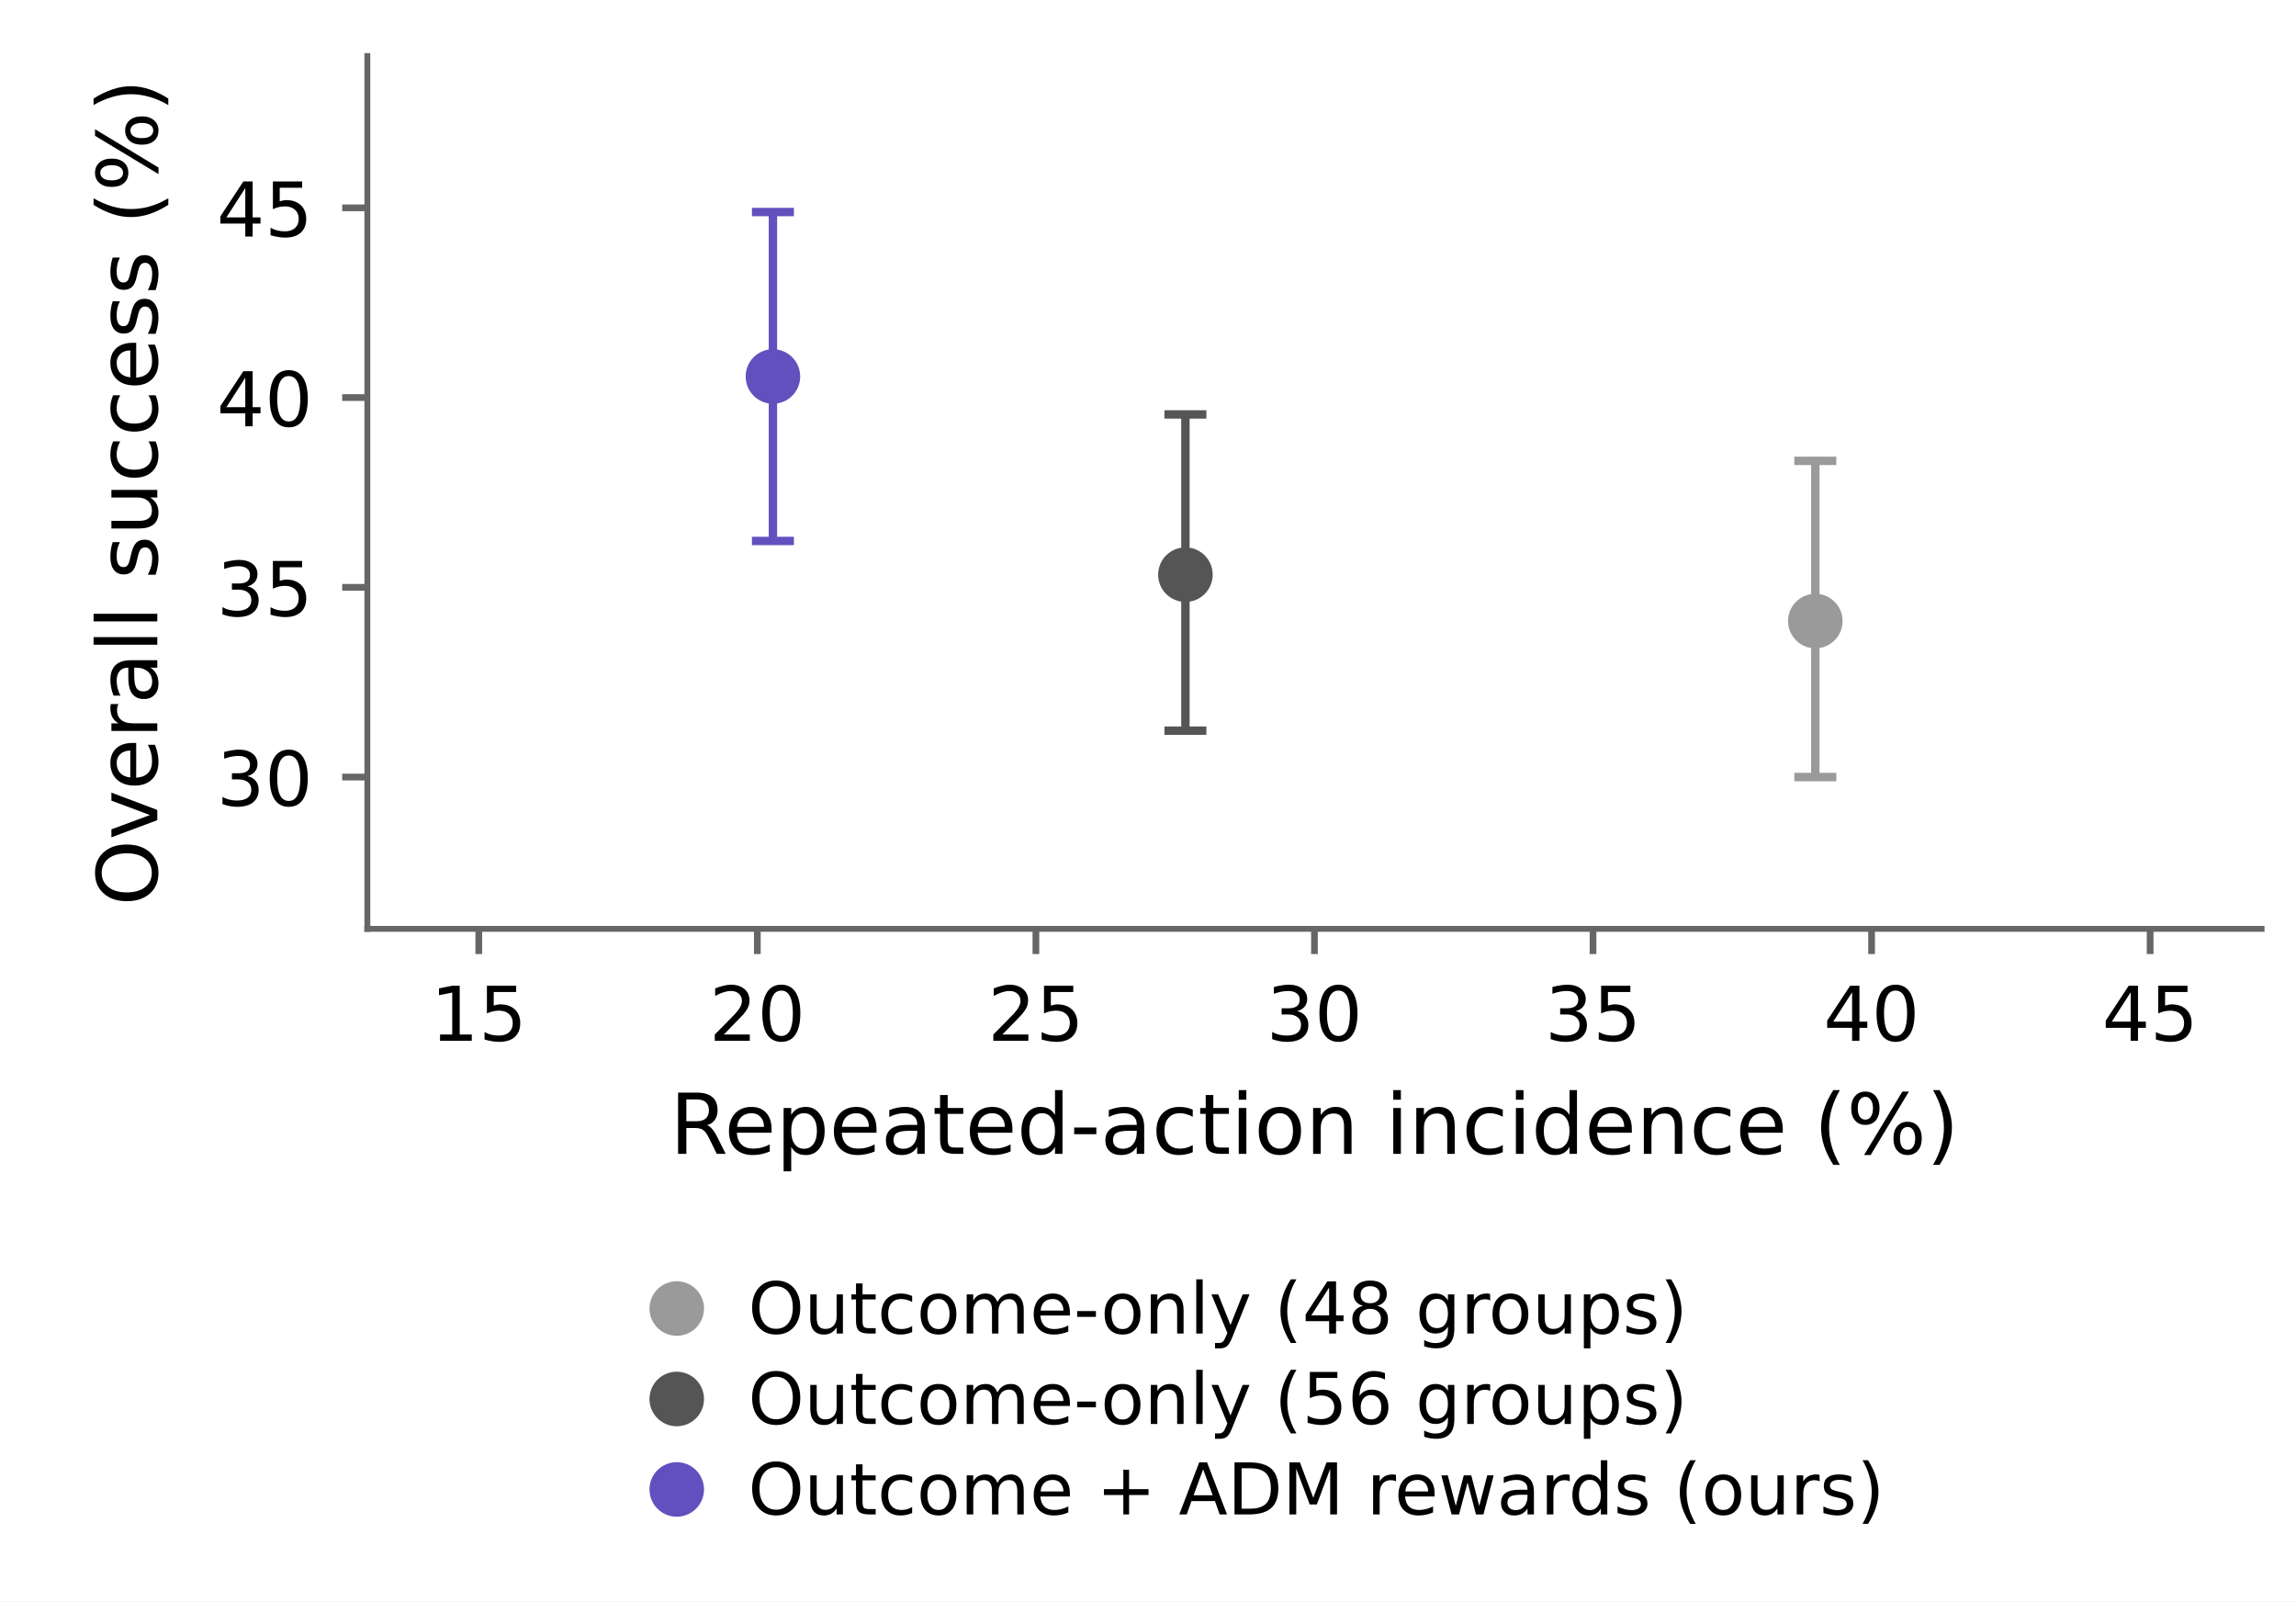
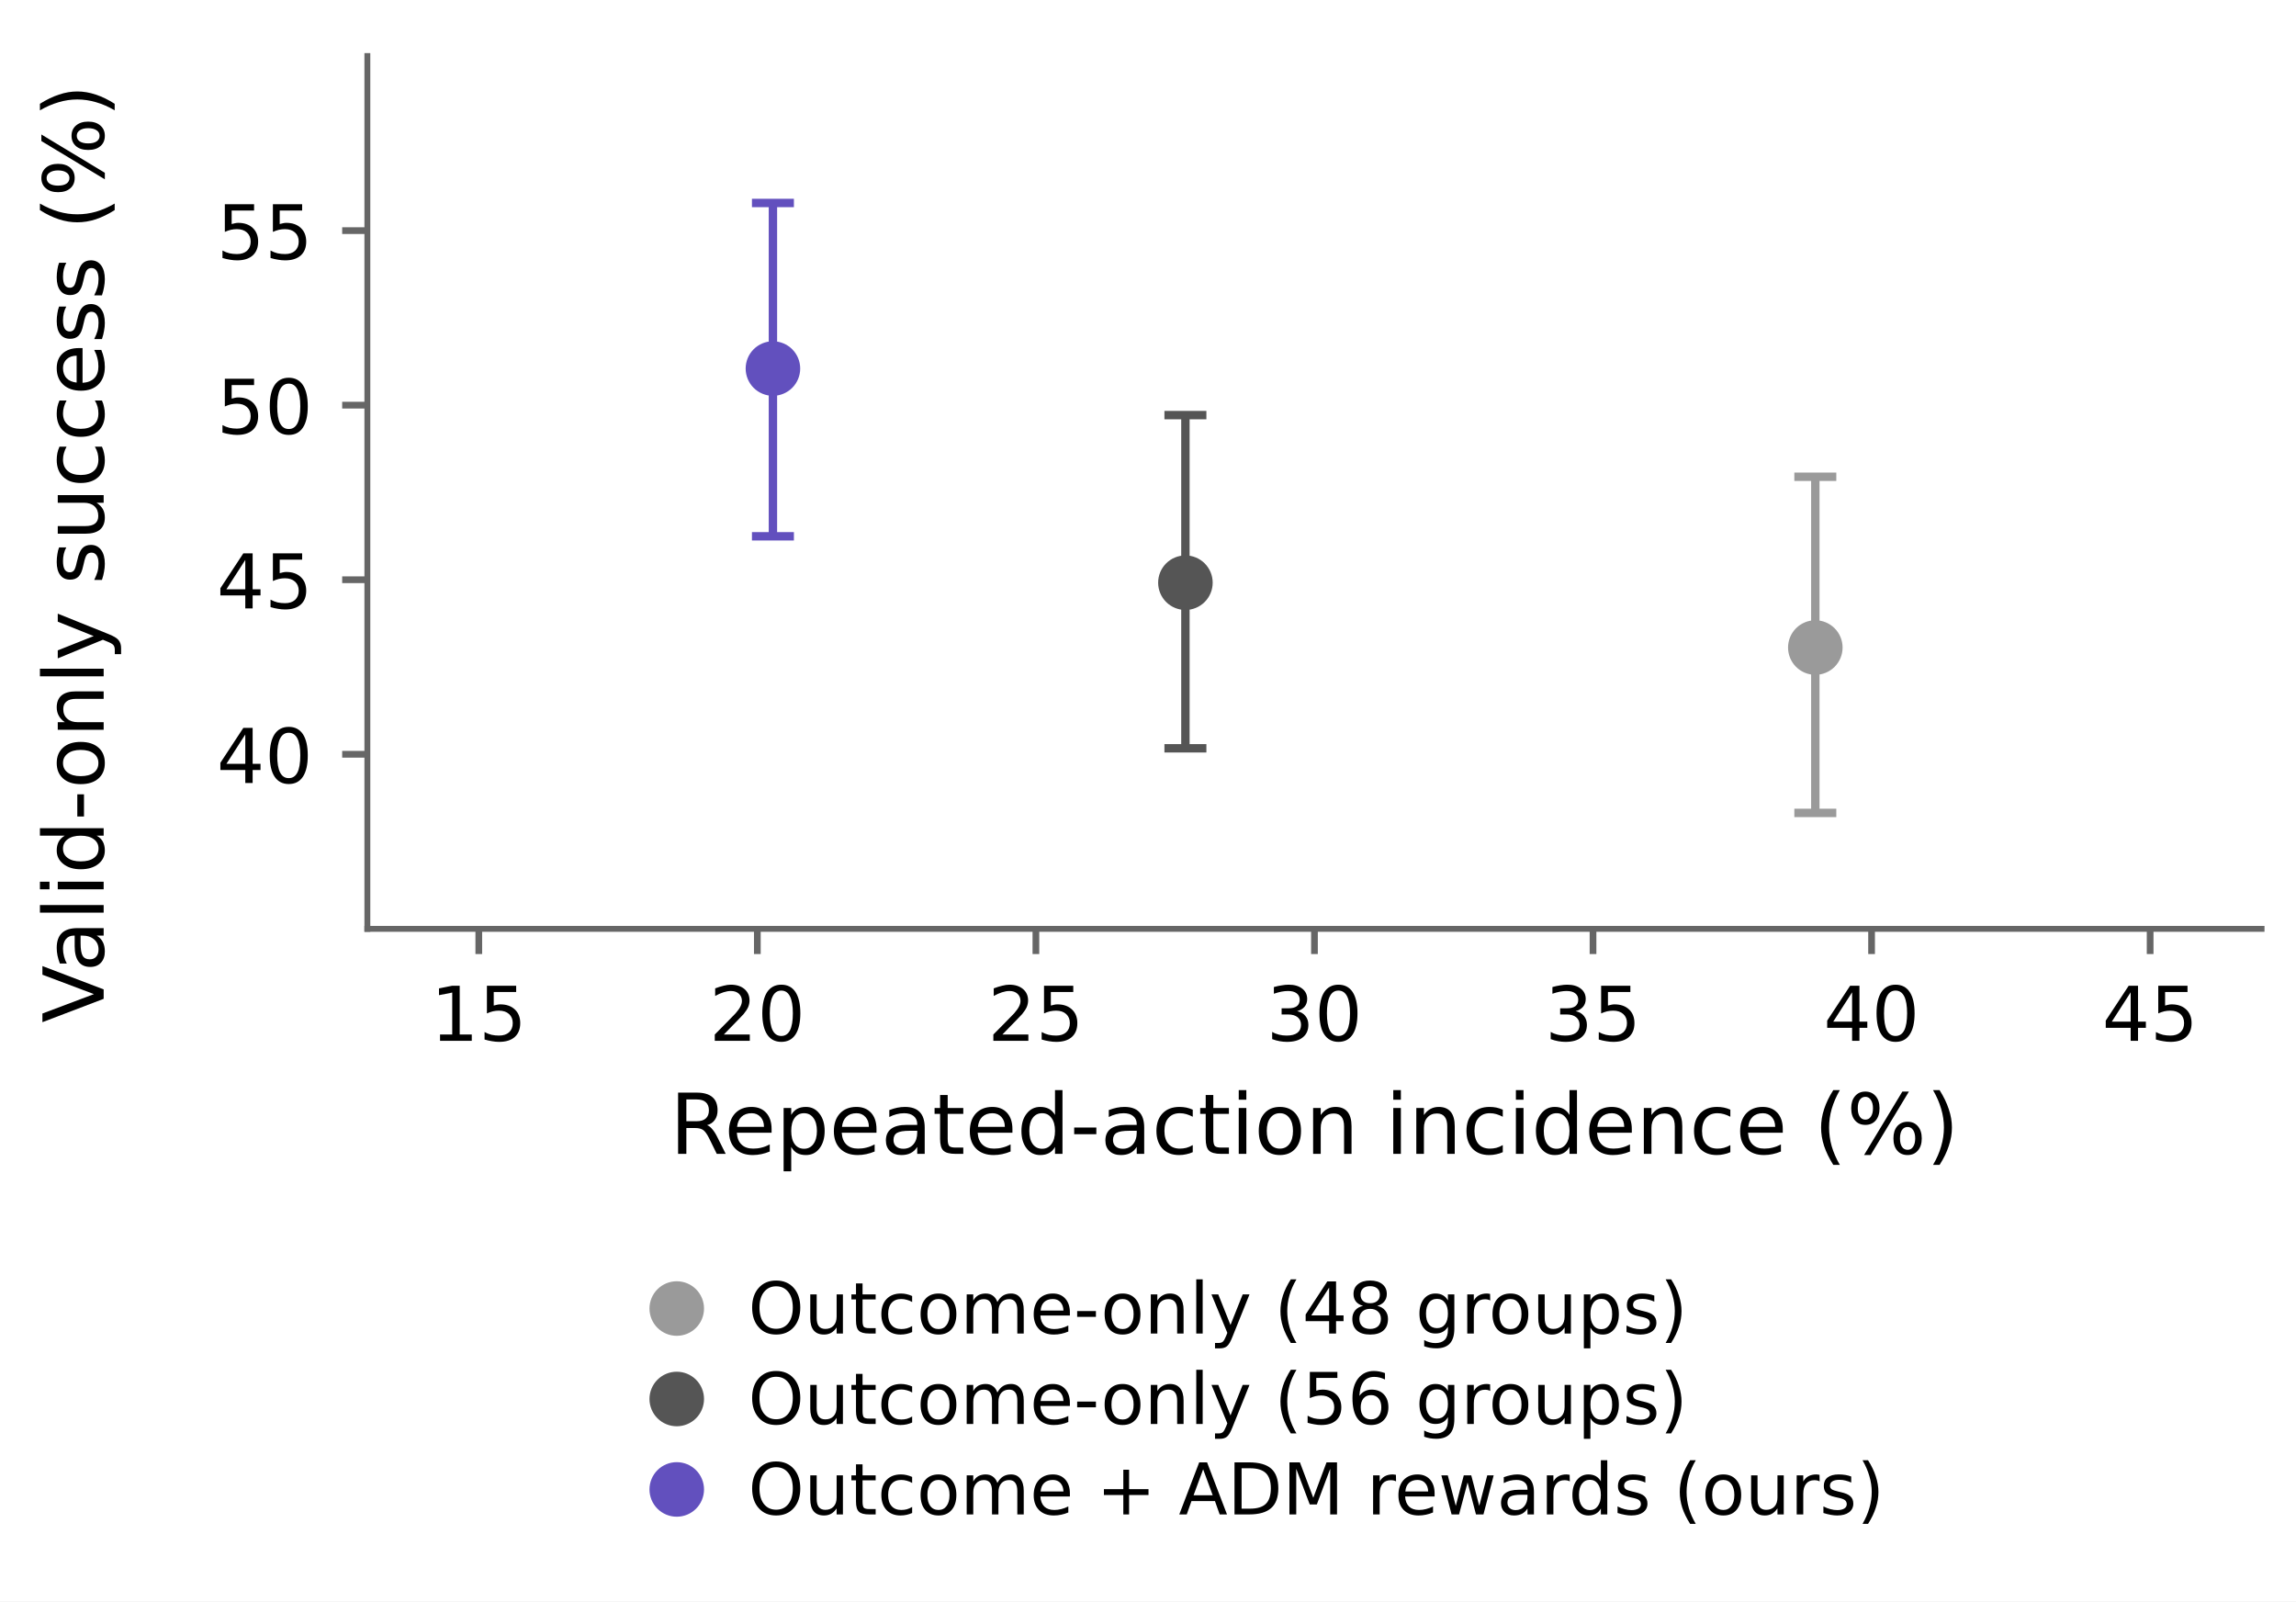
<svg xmlns="http://www.w3.org/2000/svg" xmlns:xlink="http://www.w3.org/1999/xlink" width="273.6pt" height="190.8pt" viewBox="0 0 273.6 190.8" version="1.1">
  <defs>
    <style type="text/css">*{stroke-linejoin: round; stroke-linecap: butt}</style>
  </defs>
  <g id="figure_1">
    <g id="patch_1">
      <path d="M 0 190.8 L 273.6 190.8 L 273.6 0 L 0 0 z " style="fill: #ffffff" />
    </g>
    <g id="axes_1">
      <g id="patch_2">
        <path d="M 43.776 110.664 L 269.496 110.664 L 269.496 6.678 L 43.776 6.678 z " style="fill: #ffffff" />
      </g>
      <g id="matplotlib.axis_1">
        <g id="xtick_1">
          <g id="line2d_1">
            <defs>
              <path id="mea8dc1c80c" d="M 0 0 L 0 3 " style="stroke: #666666; stroke-width: 0.8" />
            </defs>
            <g>
              <use xlink:href="#mea8dc1c80c" x="57.054" y="110.664" style="fill: #666666; stroke: #666666; stroke-width: 0.8" />
            </g>
          </g>
          <g id="text_1">
            <text style="font: 9px 'DejaVu Sans'; text-anchor: middle" x="57.054" y="124.003" transform="rotate(-0 57.05365 124.0026)">15</text>
          </g>
        </g>
        <g id="xtick_2">
          <g id="line2d_2">
            <g>
              <use xlink:href="#mea8dc1c80c" x="90.248" y="110.664" style="fill: #666666; stroke: #666666; stroke-width: 0.8" />
            </g>
          </g>
          <g id="text_2">
            <text style="font: 9px 'DejaVu Sans'; text-anchor: middle" x="90.248" y="124.003" transform="rotate(-0 90.24777 124.0026)">20</text>
          </g>
        </g>
        <g id="xtick_3">
          <g id="line2d_3">
            <g>
              <use xlink:href="#mea8dc1c80c" x="123.442" y="110.664" style="fill: #666666; stroke: #666666; stroke-width: 0.8" />
            </g>
          </g>
          <g id="text_3">
            <text style="font: 9px 'DejaVu Sans'; text-anchor: middle" x="123.442" y="124.003" transform="rotate(-0 123.4419 124.0026)">25</text>
          </g>
        </g>
        <g id="xtick_4">
          <g id="line2d_4">
            <g>
              <use xlink:href="#mea8dc1c80c" x="156.636" y="110.664" style="fill: #666666; stroke: #666666; stroke-width: 0.8" />
            </g>
          </g>
          <g id="text_4">
            <text style="font: 9px 'DejaVu Sans'; text-anchor: middle" x="156.636" y="124.003" transform="rotate(-0 156.636 124.0026)">30</text>
          </g>
        </g>
        <g id="xtick_5">
          <g id="line2d_5">
            <g>
              <use xlink:href="#mea8dc1c80c" x="189.83" y="110.664" style="fill: #666666; stroke: #666666; stroke-width: 0.8" />
            </g>
          </g>
          <g id="text_5">
            <text style="font: 9px 'DejaVu Sans'; text-anchor: middle" x="189.83" y="124.003" transform="rotate(-0 189.8301 124.0026)">35</text>
          </g>
        </g>
        <g id="xtick_6">
          <g id="line2d_6">
            <g>
              <use xlink:href="#mea8dc1c80c" x="223.024" y="110.664" style="fill: #666666; stroke: #666666; stroke-width: 0.8" />
            </g>
          </g>
          <g id="text_6">
            <text style="font: 9px 'DejaVu Sans'; text-anchor: middle" x="223.024" y="124.003" transform="rotate(-0 223.0242 124.0026)">40</text>
          </g>
        </g>
        <g id="xtick_7">
          <g id="line2d_7">
            <g>
              <use xlink:href="#mea8dc1c80c" x="256.218" y="110.664" style="fill: #666666; stroke: #666666; stroke-width: 0.8" />
            </g>
          </g>
          <g id="text_7">
            <text style="font: 9px 'DejaVu Sans'; text-anchor: middle" x="256.218" y="124.003" transform="rotate(-0 256.2184 124.0026)">45</text>
          </g>
        </g>
        <g id="text_8">
          <text style="font: 10px 'DejaVu Sans'; text-anchor: middle" x="156.636" y="137.473" transform="rotate(-0 156.636 137.4727)">Repeated-action incidence (%)</text>
        </g>
      </g>
      <g id="matplotlib.axis_2">
        <g id="ytick_1">
          <g id="line2d_8">
            <defs>
              <path id="m924019ac49" d="M 0 0 L -3 0 " style="stroke: #666666; stroke-width: 0.8" />
            </defs>
            <g>
-               <use xlink:href="#m924019ac49" x="43.776" y="92.579" style="fill: #666666; stroke: #666666; stroke-width: 0.8" />
+               <use xlink:href="#m924019ac49" x="43.776" y="89.867" style="fill: #666666; stroke: #666666; stroke-width: 0.8" />
            </g>
          </g>
          <g id="text_9">
-             <text style="font: 9px 'DejaVu Sans'; text-anchor: end" x="37.276" y="95.999" transform="rotate(-0 37.276 95.99877)">30</text>
+             <text style="font: 9px 'DejaVu Sans'; text-anchor: end" x="37.276" y="93.286" transform="rotate(-0 37.276 93.2861)">40</text>
          </g>
        </g>
        <g id="ytick_2">
          <g id="line2d_9">
            <g>
-               <use xlink:href="#m924019ac49" x="43.776" y="69.974" style="fill: #666666; stroke: #666666; stroke-width: 0.8" />
+               <use xlink:href="#m924019ac49" x="43.776" y="69.07" style="fill: #666666; stroke: #666666; stroke-width: 0.8" />
            </g>
          </g>
          <g id="text_10">
-             <text style="font: 9px 'DejaVu Sans'; text-anchor: end" x="37.276" y="73.393" transform="rotate(-0 37.276 73.39312)">35</text>
+             <text style="font: 9px 'DejaVu Sans'; text-anchor: end" x="37.276" y="72.489" transform="rotate(-0 37.276 72.4889)">45</text>
          </g>
        </g>
        <g id="ytick_3">
          <g id="line2d_10">
            <g>
-               <use xlink:href="#m924019ac49" x="43.776" y="47.368" style="fill: #666666; stroke: #666666; stroke-width: 0.8" />
+               <use xlink:href="#m924019ac49" x="43.776" y="48.272" style="fill: #666666; stroke: #666666; stroke-width: 0.8" />
            </g>
          </g>
          <g id="text_11">
-             <text style="font: 9px 'DejaVu Sans'; text-anchor: end" x="37.276" y="50.787" transform="rotate(-0 37.276 50.78747)">40</text>
+             <text style="font: 9px 'DejaVu Sans'; text-anchor: end" x="37.276" y="51.692" transform="rotate(-0 37.276 51.6917)">50</text>
          </g>
        </g>
        <g id="ytick_4">
          <g id="line2d_11">
            <g>
-               <use xlink:href="#m924019ac49" x="43.776" y="24.763" style="fill: #666666; stroke: #666666; stroke-width: 0.8" />
+               <use xlink:href="#m924019ac49" x="43.776" y="27.475" style="fill: #666666; stroke: #666666; stroke-width: 0.8" />
            </g>
          </g>
          <g id="text_12">
-             <text style="font: 9px 'DejaVu Sans'; text-anchor: end" x="37.276" y="28.182" transform="rotate(-0 37.276 28.18182)">45</text>
+             <text style="font: 9px 'DejaVu Sans'; text-anchor: end" x="37.276" y="30.894" transform="rotate(-0 37.276 30.8945)">55</text>
          </g>
        </g>
        <g id="text_13">
-           <text style="font: 10px 'DejaVu Sans'; text-anchor: middle" x="18.744" y="58.671" transform="rotate(-90 18.74381 58.671)">Overall success (%)</text>
+           <text style="font: 10px 'DejaVu Sans'; text-anchor: middle" x="12.353" y="65.95" transform="rotate(-90 12.35271 65.95002)">Valid-only success (%)</text>
        </g>
      </g>
      <g id="patch_3">
        <path d="M 43.776 110.664 L 43.776 6.678 " style="fill: none; stroke: #666666; stroke-width: 0.7; stroke-linejoin: miter; stroke-linecap: square" />
      </g>
      <g id="patch_4">
        <path d="M 43.776 110.664 L 269.496 110.664 " style="fill: none; stroke: #666666; stroke-width: 0.7; stroke-linejoin: miter; stroke-linecap: square" />
      </g>
      <g id="LineCollection_1">
-         <path d="M 216.32 92.579 L 216.32 54.903 " clip-path="url(#p18ec79b806)" style="fill: none; stroke: #9a9a9a" />
+         <path d="M 216.32 96.848 L 216.32 56.803 " clip-path="url(#p18ec79b806)" style="fill: none; stroke: #9a9a9a" />
      </g>
      <g id="line2d_12">
        <defs>
          <path id="m65006d20dc" d="M 2.5 0 L -2.5 -0 " style="stroke: #9a9a9a" />
        </defs>
        <g clip-path="url(#p18ec79b806)">
-           <use xlink:href="#m65006d20dc" x="216.32" y="92.579" style="fill: #9a9a9a; stroke: #9a9a9a" />
+           <use xlink:href="#m65006d20dc" x="216.32" y="96.848" style="fill: #9a9a9a; stroke: #9a9a9a" />
        </g>
      </g>
      <g id="line2d_13">
        <g clip-path="url(#p18ec79b806)">
-           <use xlink:href="#m65006d20dc" x="216.32" y="54.903" style="fill: #9a9a9a; stroke: #9a9a9a" />
+           <use xlink:href="#m65006d20dc" x="216.32" y="56.803" style="fill: #9a9a9a; stroke: #9a9a9a" />
        </g>
      </g>
      <g id="LineCollection_2">
-         <path d="M 141.258 87.054 L 141.258 49.378 " clip-path="url(#p18ec79b806)" style="fill: none; stroke: #555555" />
+         <path d="M 141.258 89.156 L 141.258 49.454 " clip-path="url(#p18ec79b806)" style="fill: none; stroke: #555555" />
      </g>
      <g id="line2d_14">
        <defs>
          <path id="mc4e4d498d0" d="M 2.5 0 L -2.5 -0 " style="stroke: #555555" />
        </defs>
        <g clip-path="url(#p18ec79b806)">
-           <use xlink:href="#mc4e4d498d0" x="141.258" y="87.054" style="fill: #555555; stroke: #555555" />
+           <use xlink:href="#mc4e4d498d0" x="141.258" y="89.156" style="fill: #555555; stroke: #555555" />
        </g>
      </g>
      <g id="line2d_15">
        <g clip-path="url(#p18ec79b806)">
-           <use xlink:href="#mc4e4d498d0" x="141.258" y="49.378" style="fill: #555555; stroke: #555555" />
+           <use xlink:href="#mc4e4d498d0" x="141.258" y="49.454" style="fill: #555555; stroke: #555555" />
        </g>
      </g>
      <g id="line2d_16">
        <defs>
          <path id="m58a855c464" d="M 0 2.75 C 0.729 2.75 1.429 2.46 1.945 1.945 C 2.46 1.429 2.75 0.729 2.75 0 C 2.75 -0.729 2.46 -1.429 1.945 -1.945 C 1.429 -2.46 0.729 -2.75 0 -2.75 C -0.729 -2.75 -1.429 -2.46 -1.945 -1.945 C -2.46 -1.429 -2.75 -0.729 -2.75 0 C -2.75 0.729 -2.46 1.429 -1.945 1.945 C -1.429 2.46 -0.729 2.75 0 2.75 z " style="stroke: #9a9a9a" />
        </defs>
        <g clip-path="url(#p18ec79b806)">
-           <use xlink:href="#m58a855c464" x="216.32" y="73.993" style="fill: #9a9a9a; stroke: #9a9a9a" />
+           <use xlink:href="#m58a855c464" x="216.32" y="77.149" style="fill: #9a9a9a; stroke: #9a9a9a" />
        </g>
      </g>
      <g id="line2d_17">
        <defs>
          <path id="m296c6af38a" d="M 0 2.75 C 0.729 2.75 1.429 2.46 1.945 1.945 C 2.46 1.429 2.75 0.729 2.75 0 C 2.75 -0.729 2.46 -1.429 1.945 -1.945 C 1.429 -2.46 0.729 -2.75 0 -2.75 C -0.729 -2.75 -1.429 -2.46 -1.945 -1.945 C -2.46 -1.429 -2.75 -0.729 -2.75 0 C -2.75 0.729 -2.46 1.429 -1.945 1.945 C -1.429 2.46 -0.729 2.75 0 2.75 z " style="stroke: #555555" />
        </defs>
        <g clip-path="url(#p18ec79b806)">
-           <use xlink:href="#m296c6af38a" x="141.258" y="68.467" style="fill: #555555; stroke: #555555" />
+           <use xlink:href="#m296c6af38a" x="141.258" y="69.422" style="fill: #555555; stroke: #555555" />
        </g>
      </g>
      <g id="LineCollection_3">
-         <path d="M 92.105 64.448 L 92.105 25.265 " clip-path="url(#p18ec79b806)" style="fill: none; stroke: #6250be" />
+         <path d="M 92.105 63.894 L 92.105 24.185 " clip-path="url(#p18ec79b806)" style="fill: none; stroke: #6250be" />
      </g>
      <g id="line2d_18">
        <defs>
          <path id="m59eadf33b0" d="M 2.5 0 L -2.5 -0 " style="stroke: #6250be" />
        </defs>
        <g clip-path="url(#p18ec79b806)">
-           <use xlink:href="#m59eadf33b0" x="92.105" y="64.448" style="fill: #6250be; stroke: #6250be" />
+           <use xlink:href="#m59eadf33b0" x="92.105" y="63.894" style="fill: #6250be; stroke: #6250be" />
        </g>
      </g>
      <g id="line2d_19">
        <g clip-path="url(#p18ec79b806)">
-           <use xlink:href="#m59eadf33b0" x="92.105" y="25.265" style="fill: #6250be; stroke: #6250be" />
+           <use xlink:href="#m59eadf33b0" x="92.105" y="24.185" style="fill: #6250be; stroke: #6250be" />
        </g>
      </g>
      <g id="line2d_20">
        <defs>
          <path id="mb45234f710" d="M 0 2.75 C 0.729 2.75 1.429 2.46 1.945 1.945 C 2.46 1.429 2.75 0.729 2.75 0 C 2.75 -0.729 2.46 -1.429 1.945 -1.945 C 1.429 -2.46 0.729 -2.75 0 -2.75 C -0.729 -2.75 -1.429 -2.46 -1.945 -1.945 C -2.46 -1.429 -2.75 -0.729 -2.75 0 C -2.75 0.729 -2.46 1.429 -1.945 1.945 C -1.429 2.46 -0.729 2.75 0 2.75 z " style="stroke: #6250be" />
        </defs>
        <g clip-path="url(#p18ec79b806)">
-           <use xlink:href="#mb45234f710" x="92.105" y="44.856" style="fill: #6250be; stroke: #6250be" />
+           <use xlink:href="#mb45234f710" x="92.105" y="43.909" style="fill: #6250be; stroke: #6250be" />
        </g>
      </g>
    </g>
    <g id="legend_1">
      <g id="line2d_21">
        <g>
          <use xlink:href="#m58a855c464" x="80.644" y="155.9" style="fill: #9a9a9a; stroke: #9a9a9a" />
        </g>
      </g>
      <g id="text_14">
        <text style="font: 8.5px 'DejaVu Sans'; text-anchor: start" x="89.144" y="158.875" transform="rotate(-0 89.14387 158.8755)">Outcome-only (48 groups)</text>
      </g>
      <g id="line2d_22">
        <g>
          <use xlink:href="#m296c6af38a" x="80.644" y="166.677" style="fill: #555555; stroke: #555555" />
        </g>
      </g>
      <g id="text_15">
        <text style="font: 8.5px 'DejaVu Sans'; text-anchor: start" x="89.144" y="169.652" transform="rotate(-0 89.14387 169.6519)">Outcome-only (56 groups)</text>
      </g>
      <g id="line2d_23">
        <g>
          <use xlink:href="#mb45234f710" x="80.644" y="177.453" style="fill: #6250be; stroke: #6250be" />
        </g>
      </g>
      <g id="text_16">
        <text style="font: 8.5px 'DejaVu Sans'; text-anchor: start" x="89.144" y="180.428" transform="rotate(-0 89.14387 180.4283)">Outcome + ADM rewards (ours)</text>
      </g>
    </g>
  </g>
  <defs>
    <clipPath id="p18ec79b806">
      <rect x="43.776" y="6.678" width="225.72" height="103.986" />
    </clipPath>
  </defs>
</svg>
